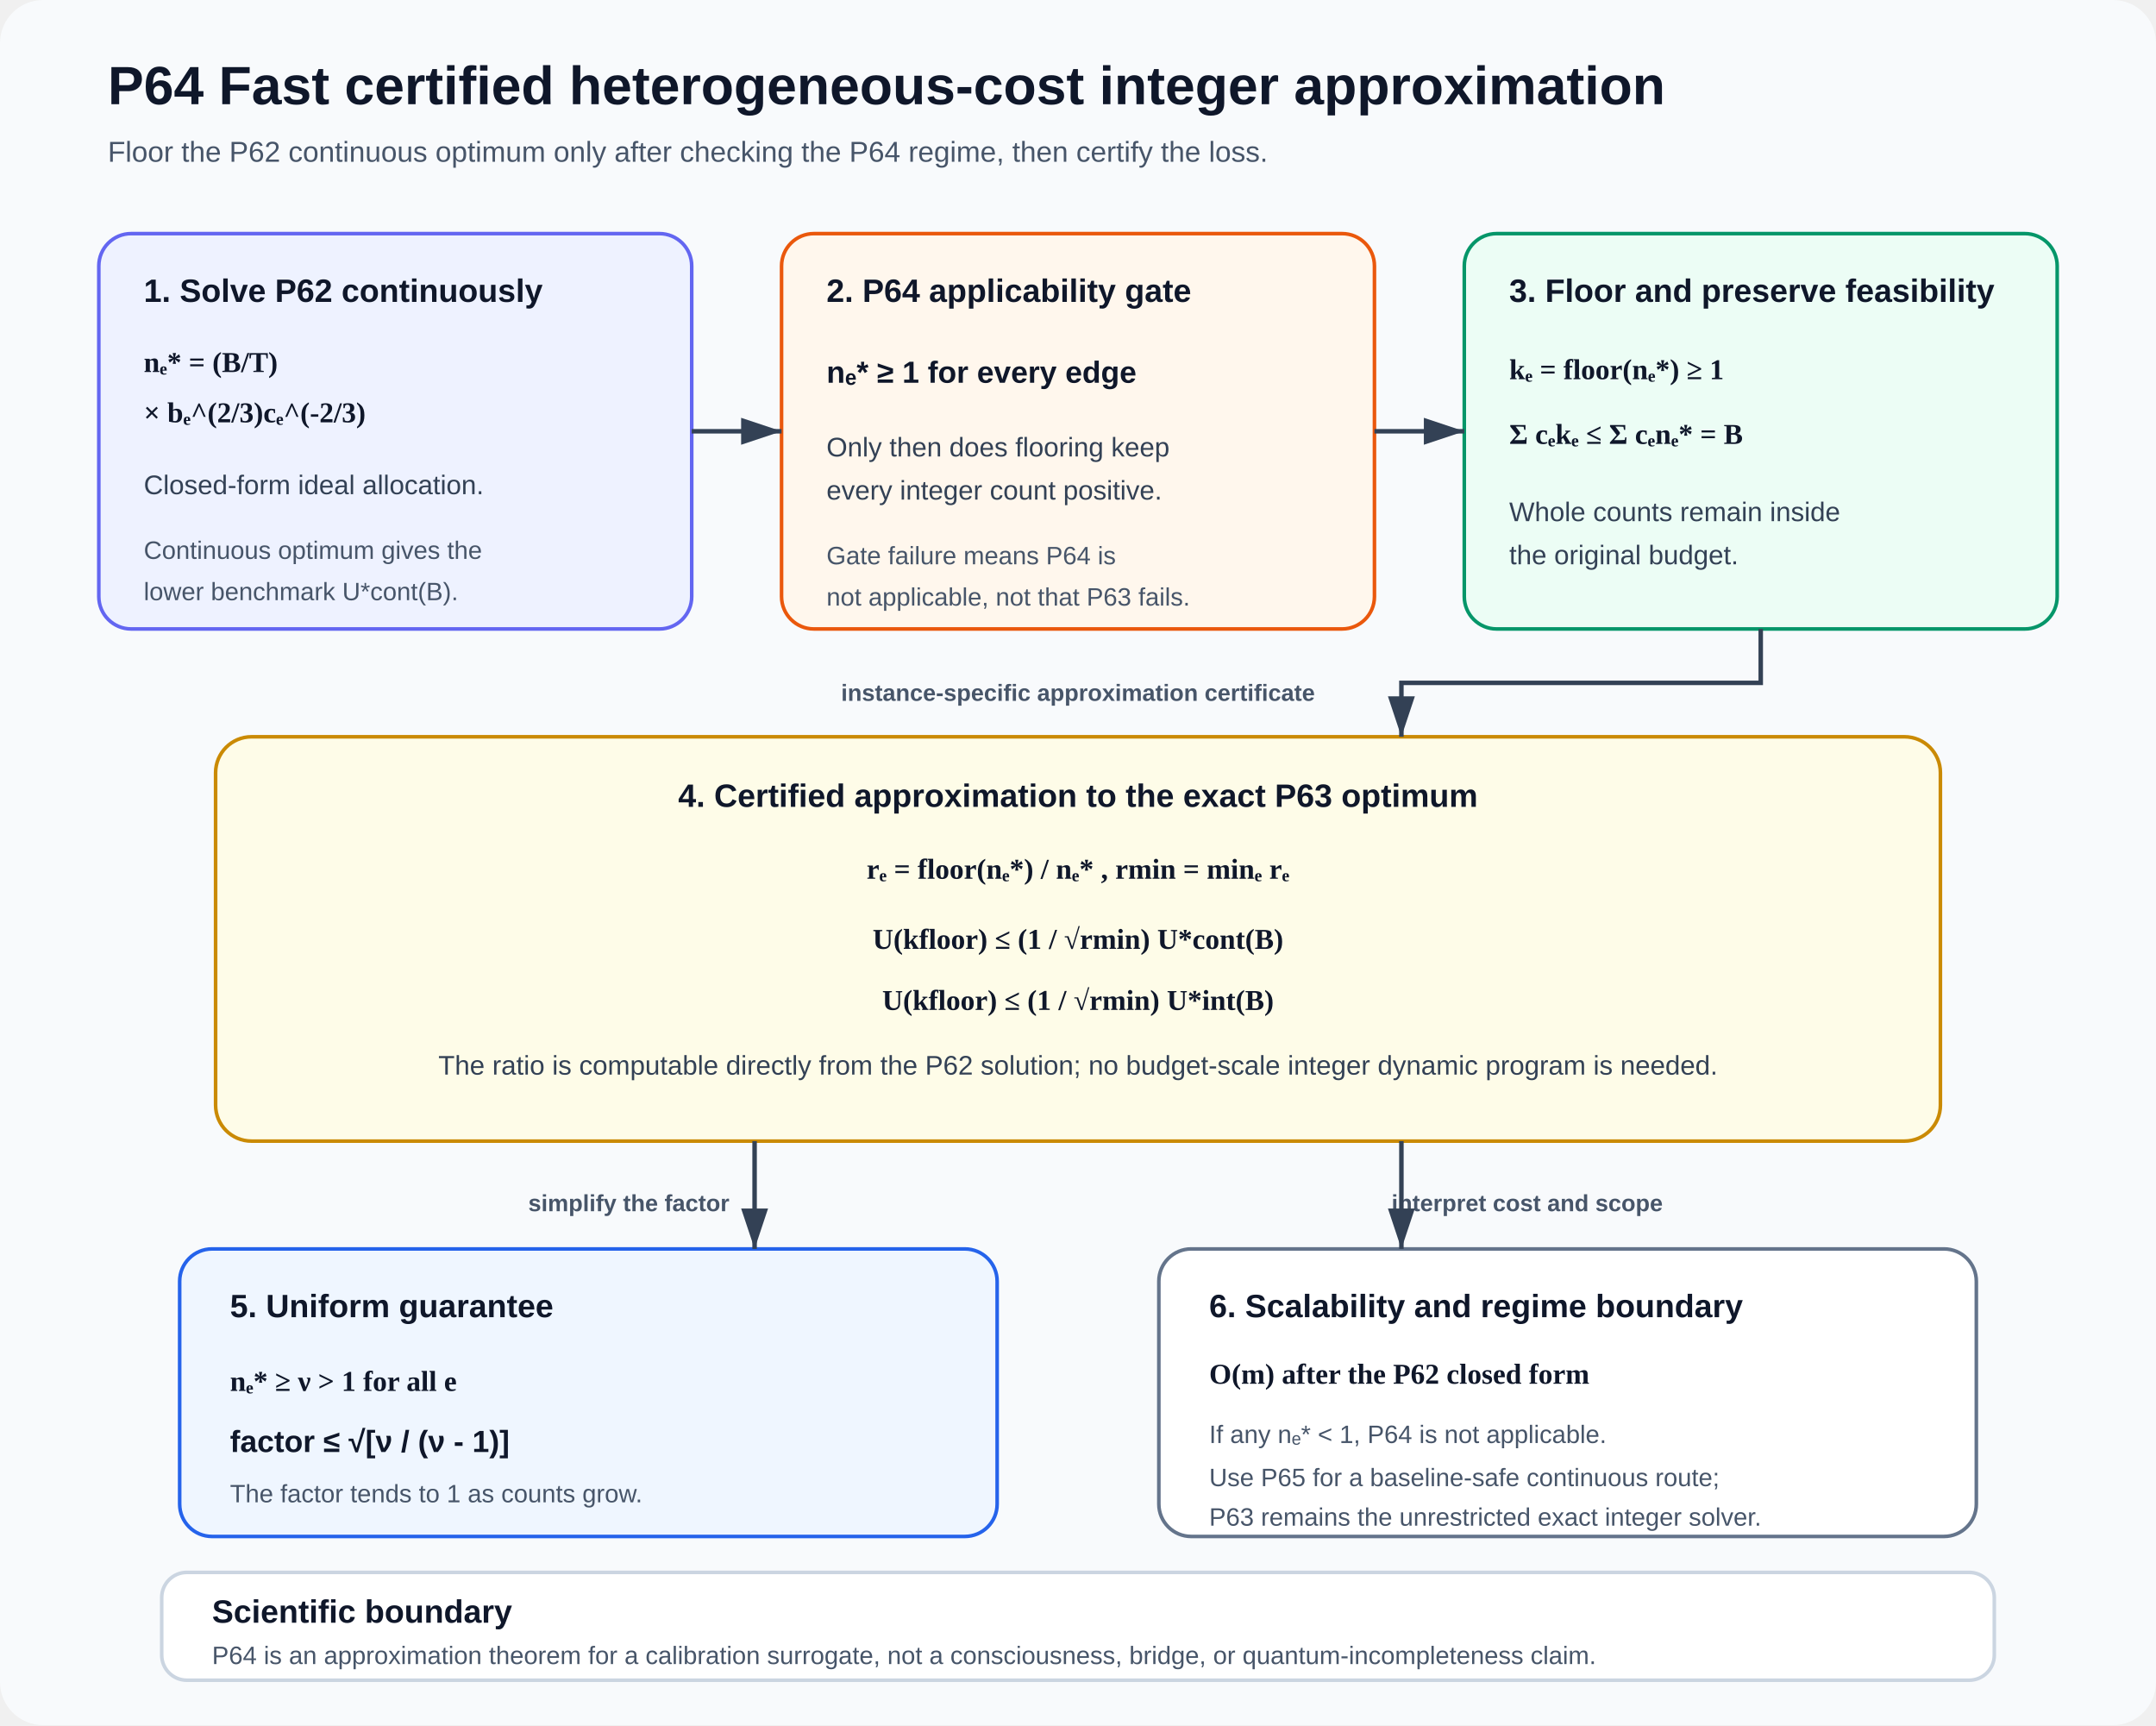
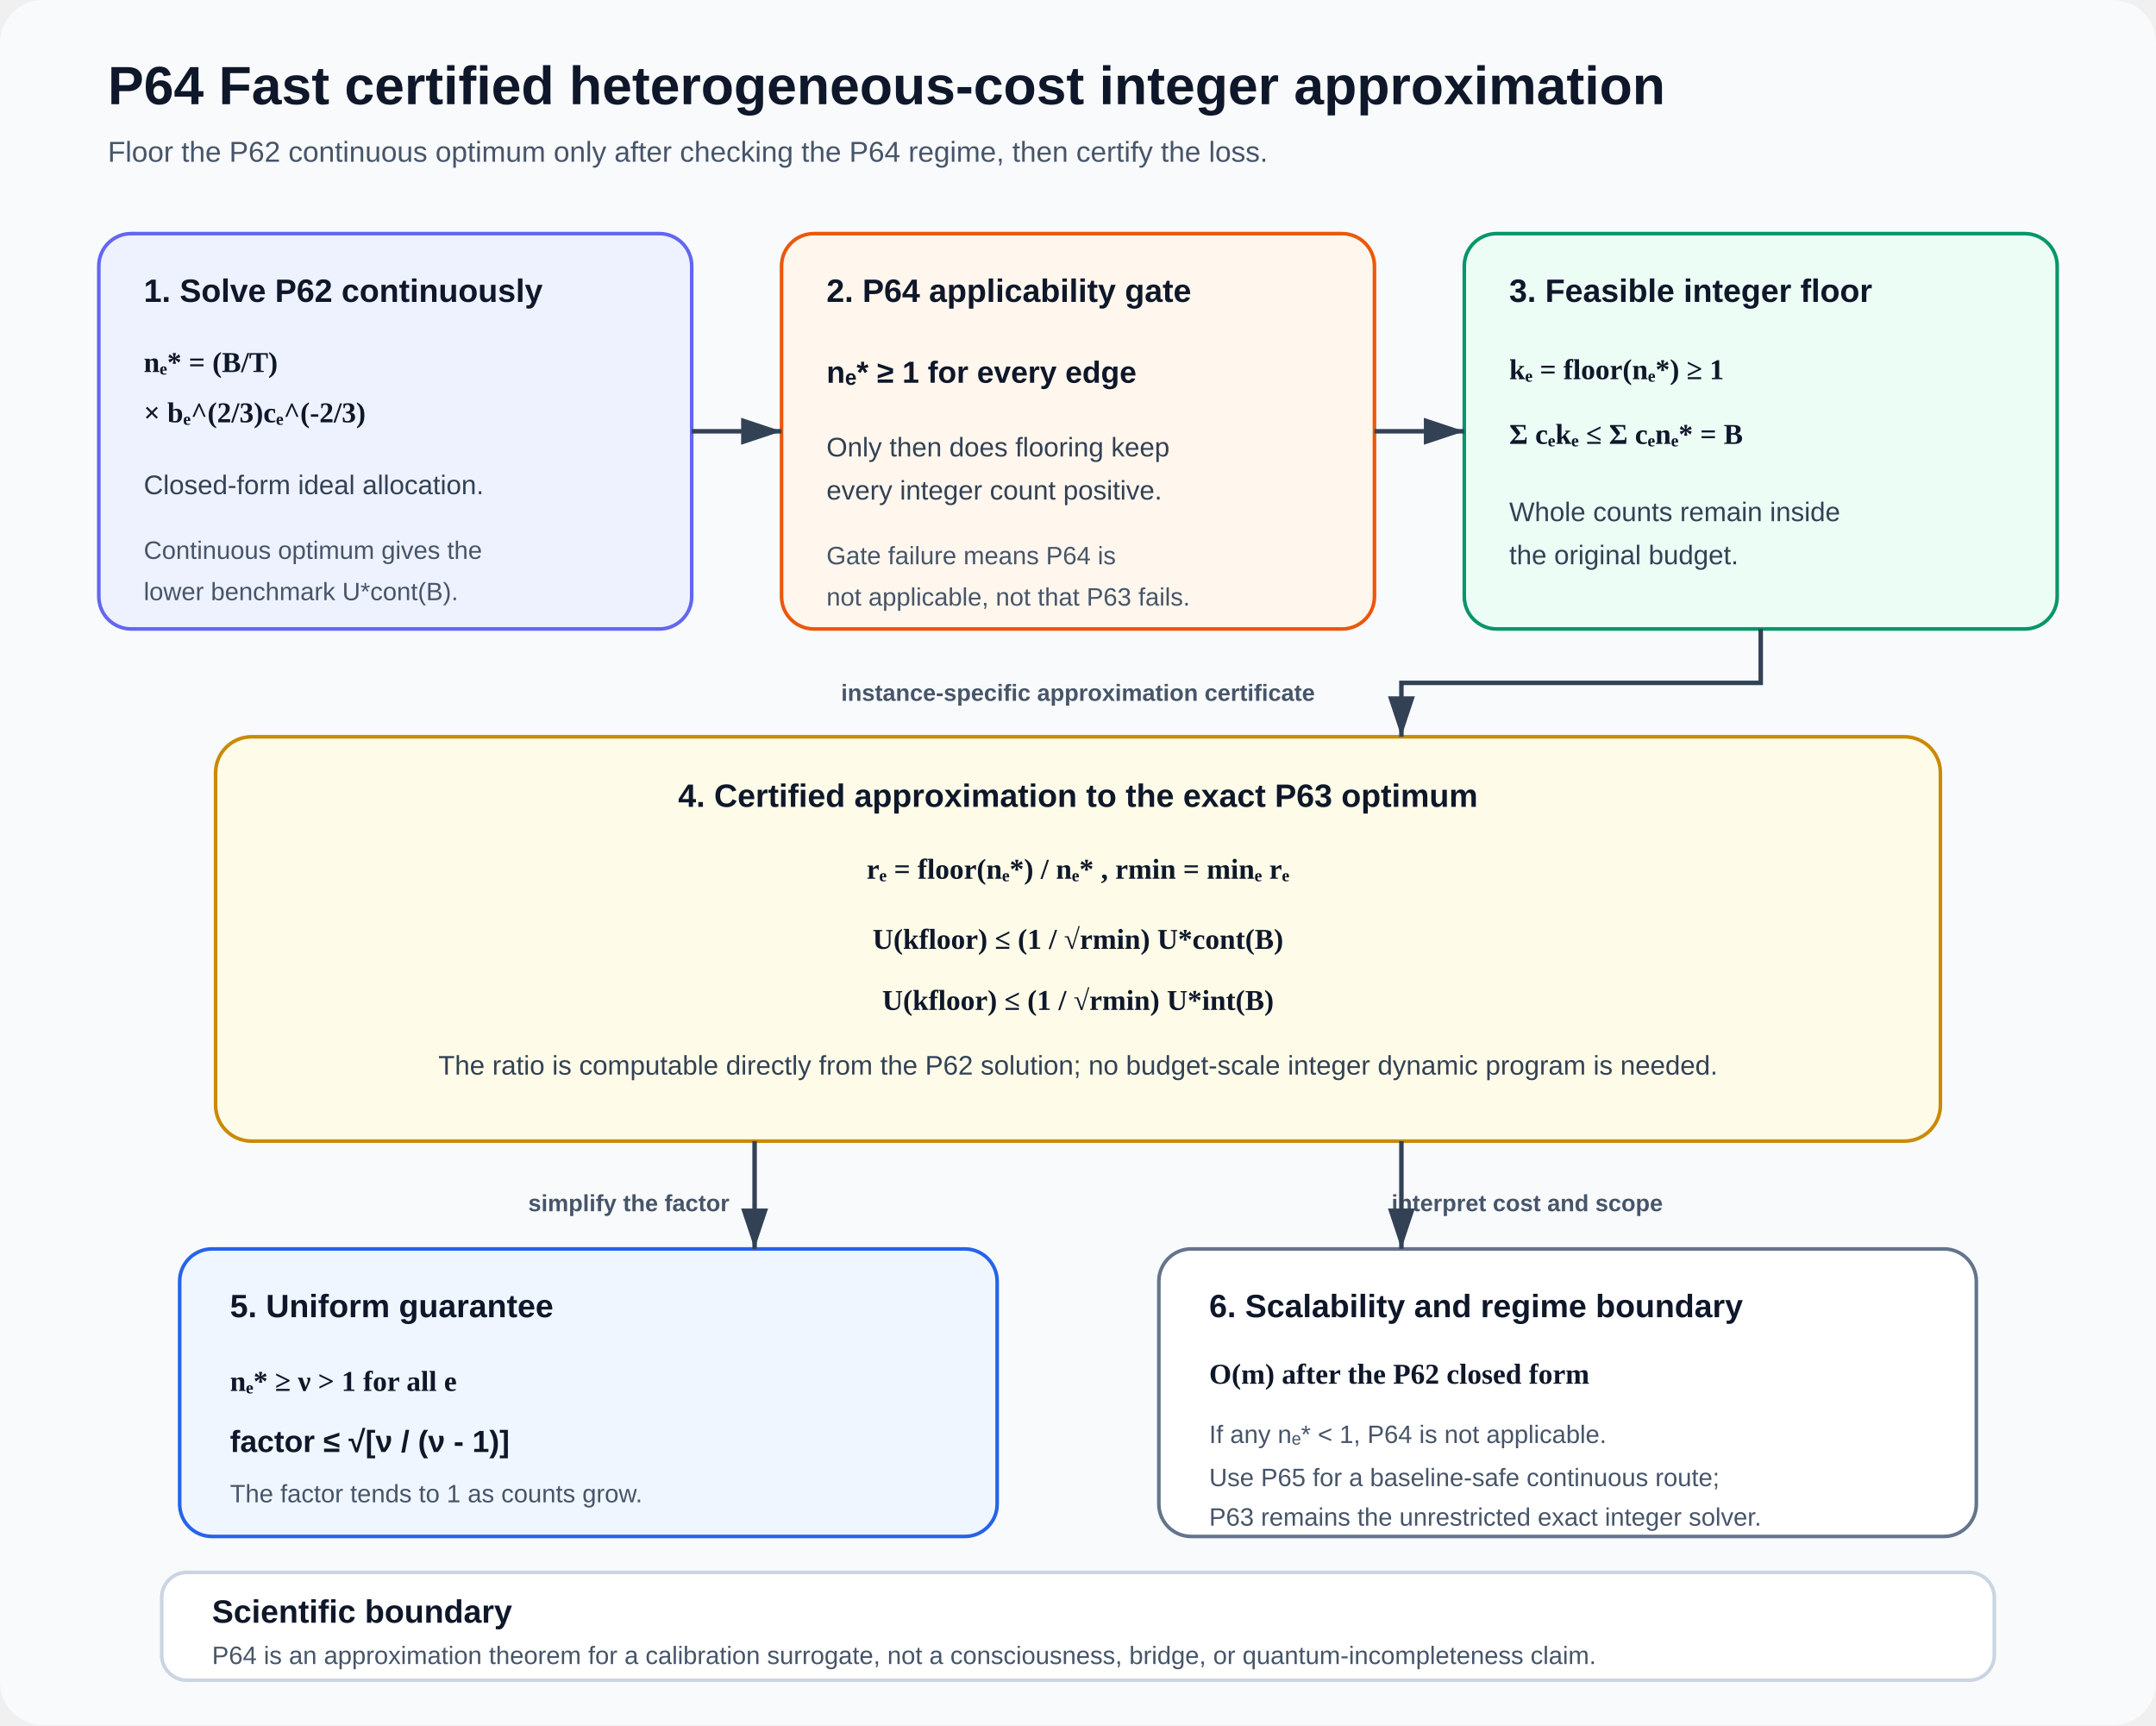
<svg xmlns="http://www.w3.org/2000/svg" width="1200" height="960" viewBox="0 0 1200 960" role="img" aria-labelledby="title desc">
  <defs>
    <marker id="arrow" markerWidth="10" markerHeight="10" refX="9" refY="3" orient="auto" markerUnits="strokeWidth">
      <path d="M0,0 L0,6 L9,3 z" fill="#334155" />
    </marker>
    <style>
      .title{font:700 30px Arial,sans-serif;fill:#0f172a}
      .subtitle{font:400 16px Arial,sans-serif;fill:#475569}
      .head{font:700 18px Arial,sans-serif;fill:#0f172a}
      .copy{font:400 15px Arial,sans-serif;fill:#334155}
      .small{font:400 14px Arial,sans-serif;fill:#475569}
      .eq{font:600 16px Georgia,'Times New Roman',serif;fill:#0f172a}
      .strong{font:700 17px Arial,sans-serif;fill:#0f172a}
      .route{font:700 13px Arial,sans-serif;fill:#475569}
      .arrow{stroke:#334155;stroke-width:2.5;fill:none;marker-end:url(#arrow)}
    </style>
  </defs>
  <rect width="1200" height="960" rx="24" fill="#f8fafc" />
  <text x="60" y="58" class="title">P64  Fast certified heterogeneous-cost integer approximation</text>
  <text x="60" y="90" class="subtitle">Floor the P62 continuous optimum only after checking the P64 regime, then certify the loss.</text>
  <g id="block-continuous" data-x="55" data-y="130" data-w="330" data-h="220">
    <rect x="55" y="130" width="330" height="220" rx="18" fill="#eef2ff" stroke="#6366f1" stroke-width="2" />
    <text x="80" y="168" class="head">1. Solve P62 continuously</text>
    <text x="80" y="207" class="eq">nₑ* = (B/T)</text>
    <text x="80" y="235" class="eq">× bₑ^(2/3)cₑ^(-2/3)</text>
    <text x="80" y="275" class="copy">Closed-form ideal allocation.</text>
    <text x="80" y="311" class="small">Continuous optimum gives the</text>
    <text x="80" y="334" class="small">lower benchmark U*cont(B).</text>
  </g>
  <g id="block-gate" data-x="435" data-y="130" data-w="330" data-h="220">
    <rect x="435" y="130" width="330" height="220" rx="18" fill="#fff7ed" stroke="#ea580c" stroke-width="2" />
    <text x="460" y="168" class="head">2. P64 applicability gate</text>
    <text x="460" y="213" class="strong">nₑ* ≥ 1 for every edge</text>
    <text x="460" y="254" class="copy">Only then does flooring keep</text>
    <text x="460" y="278" class="copy">every integer count positive.</text>
    <text x="460" y="314" class="small">Gate failure means P64 is</text>
    <text x="460" y="337" class="small">not applicable, not that P63 fails.</text>
  </g>
  <g id="block-floor" data-x="815" data-y="130" data-w="330" data-h="220">
    <rect x="815" y="130" width="330" height="220" rx="18" fill="#ecfdf5" stroke="#059669" stroke-width="2" />
-     <text x="840" y="168" class="head">3. Floor and preserve feasibility</text>
+     <text x="840" y="168" class="head">3. Feasible integer floor</text>
    <text x="840" y="211" class="eq">kₑ = floor(nₑ*) ≥ 1</text>
    <text x="840" y="247" class="eq">Σ cₑkₑ ≤ Σ cₑnₑ* = B</text>
    <text x="840" y="290" class="copy">Whole counts remain inside</text>
    <text x="840" y="314" class="copy">the original budget.</text>
  </g>
  <path id="arrow-1" class="arrow" d="M385 240 H435" data-source="block-continuous" data-target="block-gate" />
  <path id="arrow-2" class="arrow" d="M765 240 H815" data-source="block-gate" data-target="block-floor" />
  <text x="600" y="390" class="route" text-anchor="middle">instance-specific approximation certificate</text>
  <g id="block-certificate" data-x="120" data-y="410" data-w="960" data-h="225">
    <rect x="120" y="410" width="960" height="225" rx="20" fill="#fefce8" stroke="#ca8a04" stroke-width="2" />
    <text x="600" y="449" text-anchor="middle" class="head">4. Certified approximation to the exact P63 optimum</text>
    <text x="600" y="489" text-anchor="middle" class="eq">rₑ = floor(nₑ*) / nₑ* ,    rmin = minₑ rₑ</text>
    <text x="600" y="528" text-anchor="middle" class="eq">U(kfloor) ≤ (1 / √rmin) U*cont(B)</text>
    <text x="600" y="562" text-anchor="middle" class="eq">U(kfloor) ≤ (1 / √rmin) U*int(B)</text>
    <text x="600" y="598" text-anchor="middle" class="copy">The ratio is computable directly from the P62 solution; no budget-scale integer dynamic program is needed.</text>
  </g>
  <path id="arrow-3" class="arrow" d="M980 350 V380 H780 V410" data-source="block-floor" data-target="block-certificate" />
  <text x="350" y="674" class="route" text-anchor="middle">simplify the factor</text>
  <text x="850" y="674" class="route" text-anchor="middle">interpret cost and scope</text>
  <g id="block-uniform" data-x="100" data-y="695" data-w="455" data-h="160">
    <rect x="100" y="695" width="455" height="160" rx="18" fill="#eff6ff" stroke="#2563eb" stroke-width="2" />
    <text x="128" y="733" class="head">5. Uniform guarantee</text>
    <text x="128" y="774" class="eq">nₑ* ≥ ν &gt; 1 for all e</text>
    <text x="128" y="808" class="strong">factor ≤ √[ν / (ν - 1)]</text>
    <text x="128" y="836" class="small">The factor tends to 1 as counts grow.</text>
  </g>
  <g id="block-scope" data-x="645" data-y="695" data-w="455" data-h="160">
    <rect x="645" y="695" width="455" height="160" rx="18" fill="#ffffff" stroke="#64748b" stroke-width="2" />
    <text x="673" y="733" class="head">6. Scalability and regime boundary</text>
    <text x="673" y="770" class="eq">O(m) after the P62 closed form</text>
    <text x="673" y="803" class="small">If any nₑ* &lt; 1, P64 is not applicable.</text>
    <text x="673" y="827" class="small">Use P65 for a baseline-safe continuous route;</text>
    <text x="673" y="849" class="small">P63 remains the unrestricted exact integer solver.</text>
  </g>
  <path id="arrow-4" class="arrow" d="M420 635 V695" data-source="block-certificate" data-target="block-uniform" />
  <path id="arrow-5" class="arrow" d="M780 635 V695" data-source="block-certificate" data-target="block-scope" />
  <g id="block-boundary" data-x="90" data-y="875" data-w="1020" data-h="60">
    <rect x="90" y="875" width="1020" height="60" rx="14" fill="#ffffff" stroke="#cbd5e1" stroke-width="2" />
    <text x="118" y="903" class="head">Scientific boundary</text>
    <text x="118" y="926" class="small">P64 is an approximation theorem for a calibration surrogate, not a consciousness, bridge, or quantum-incompleteness claim.</text>
  </g>
</svg>
